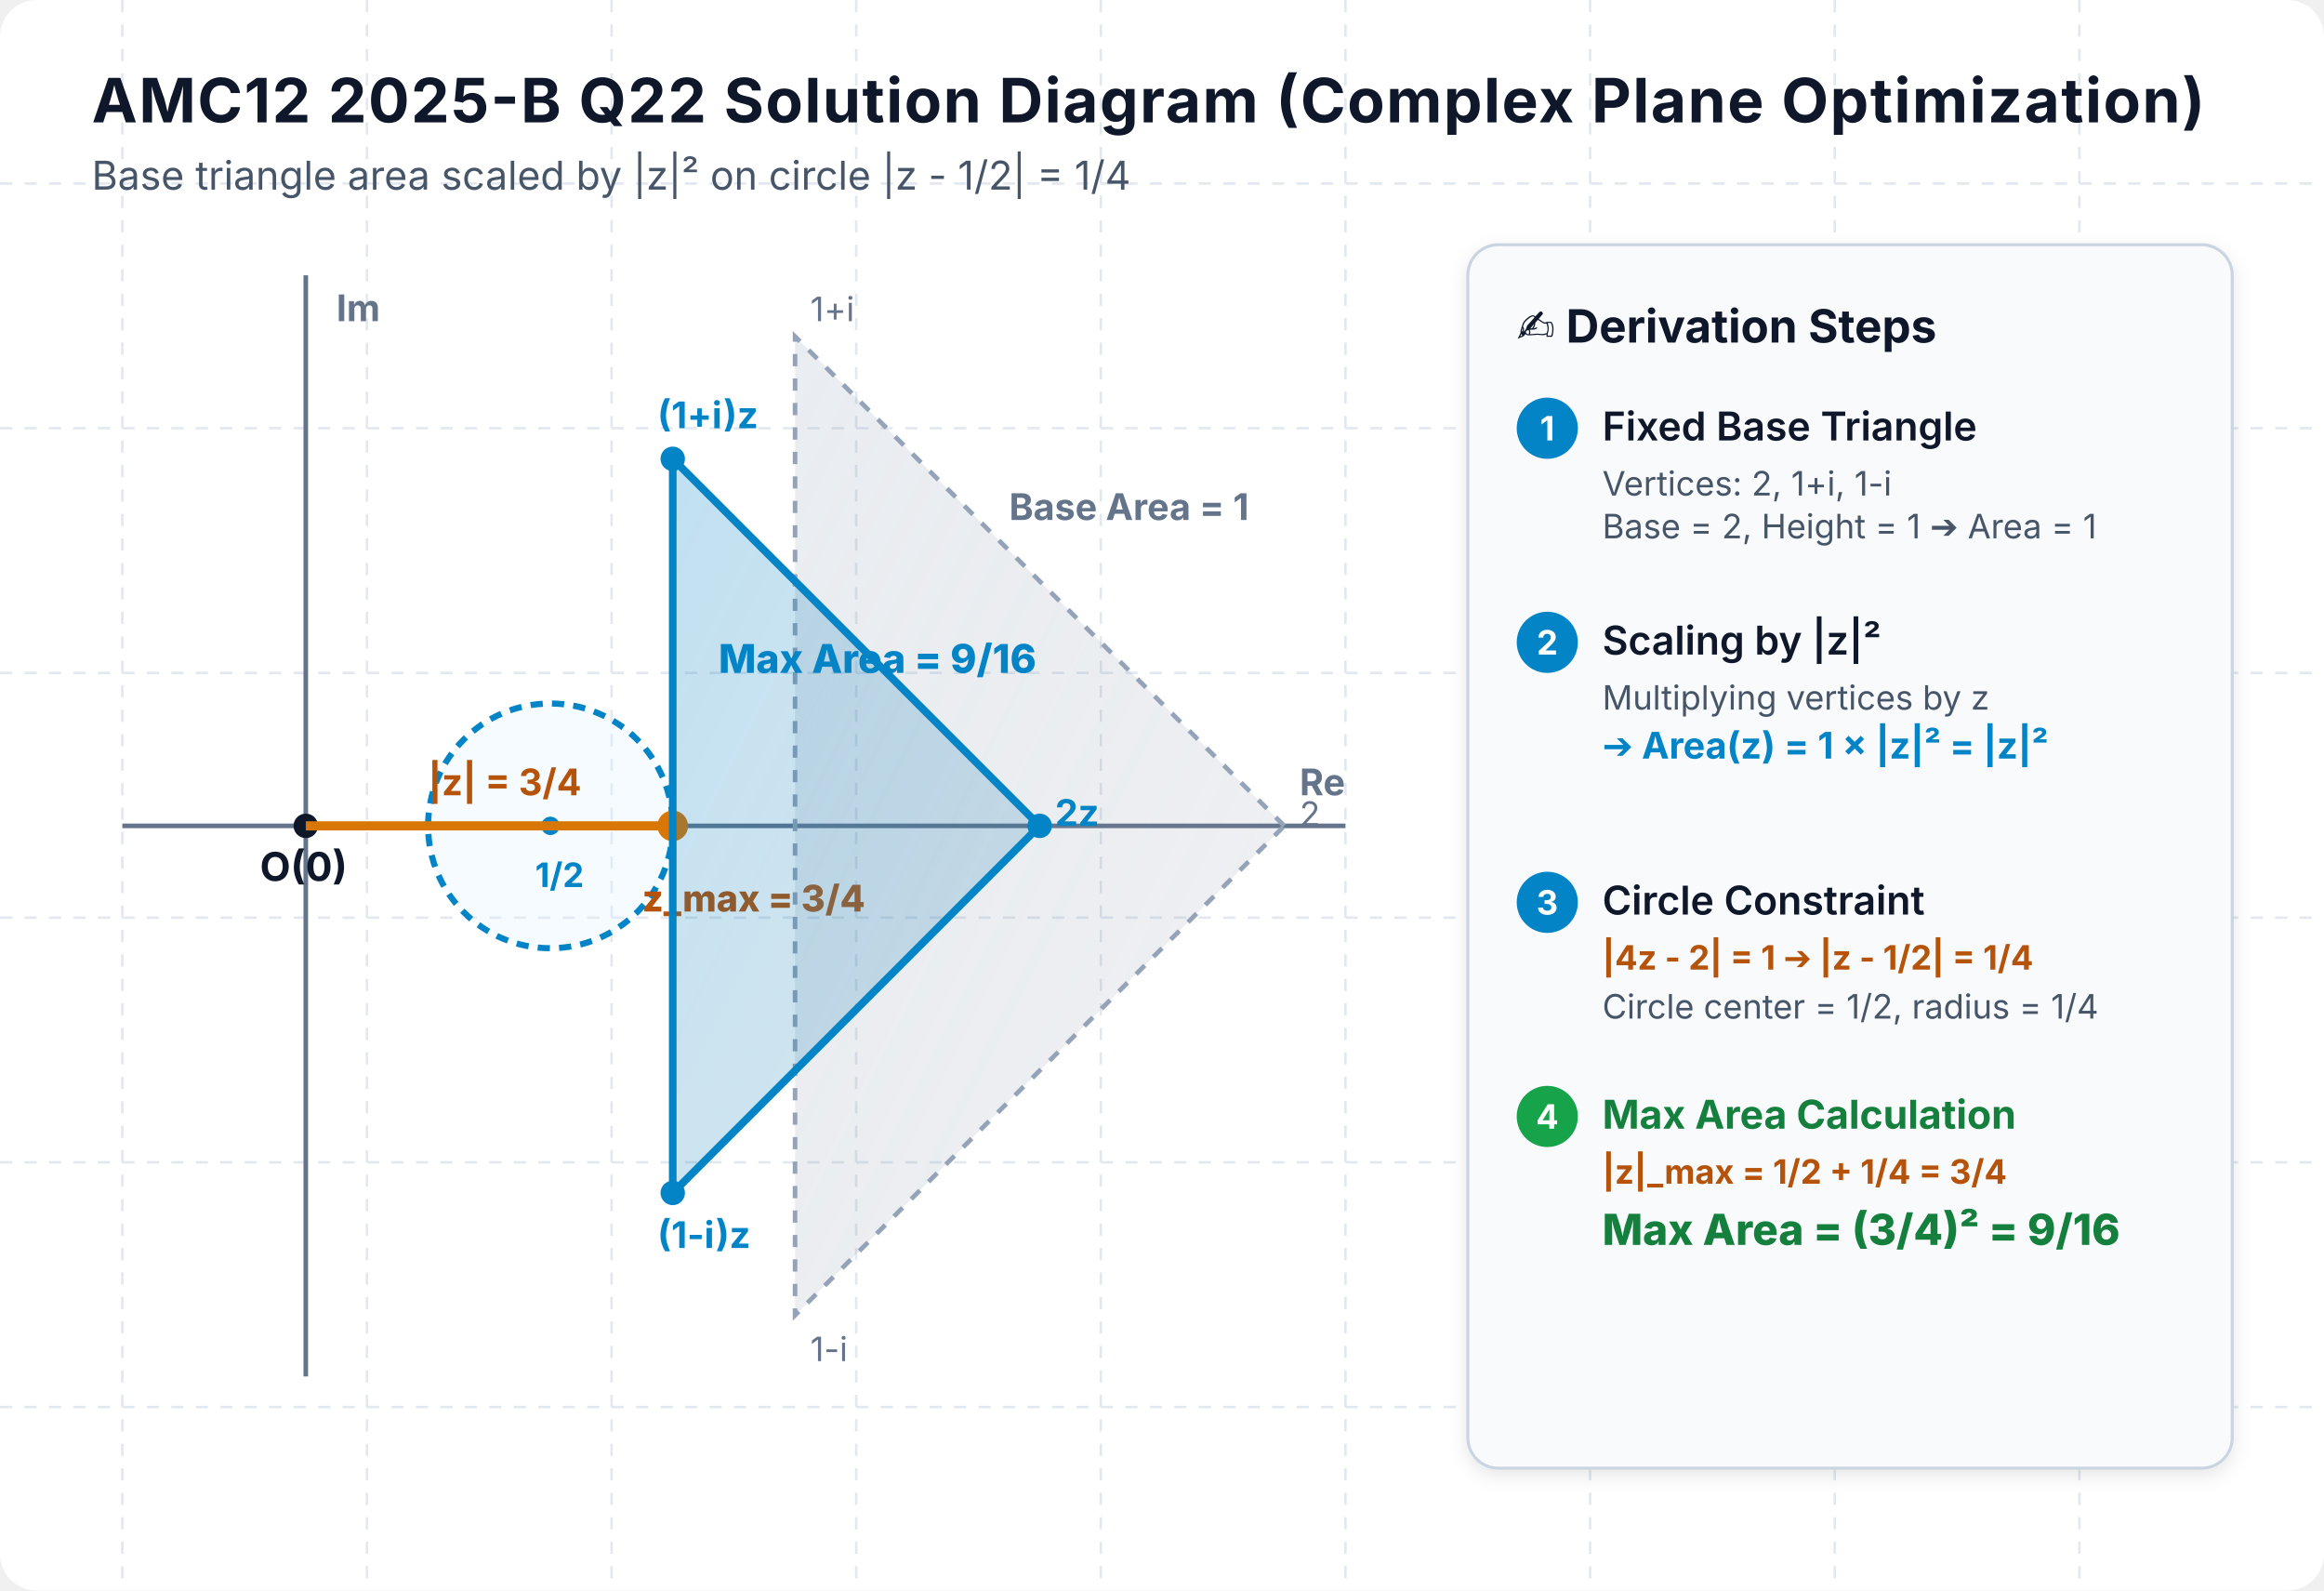
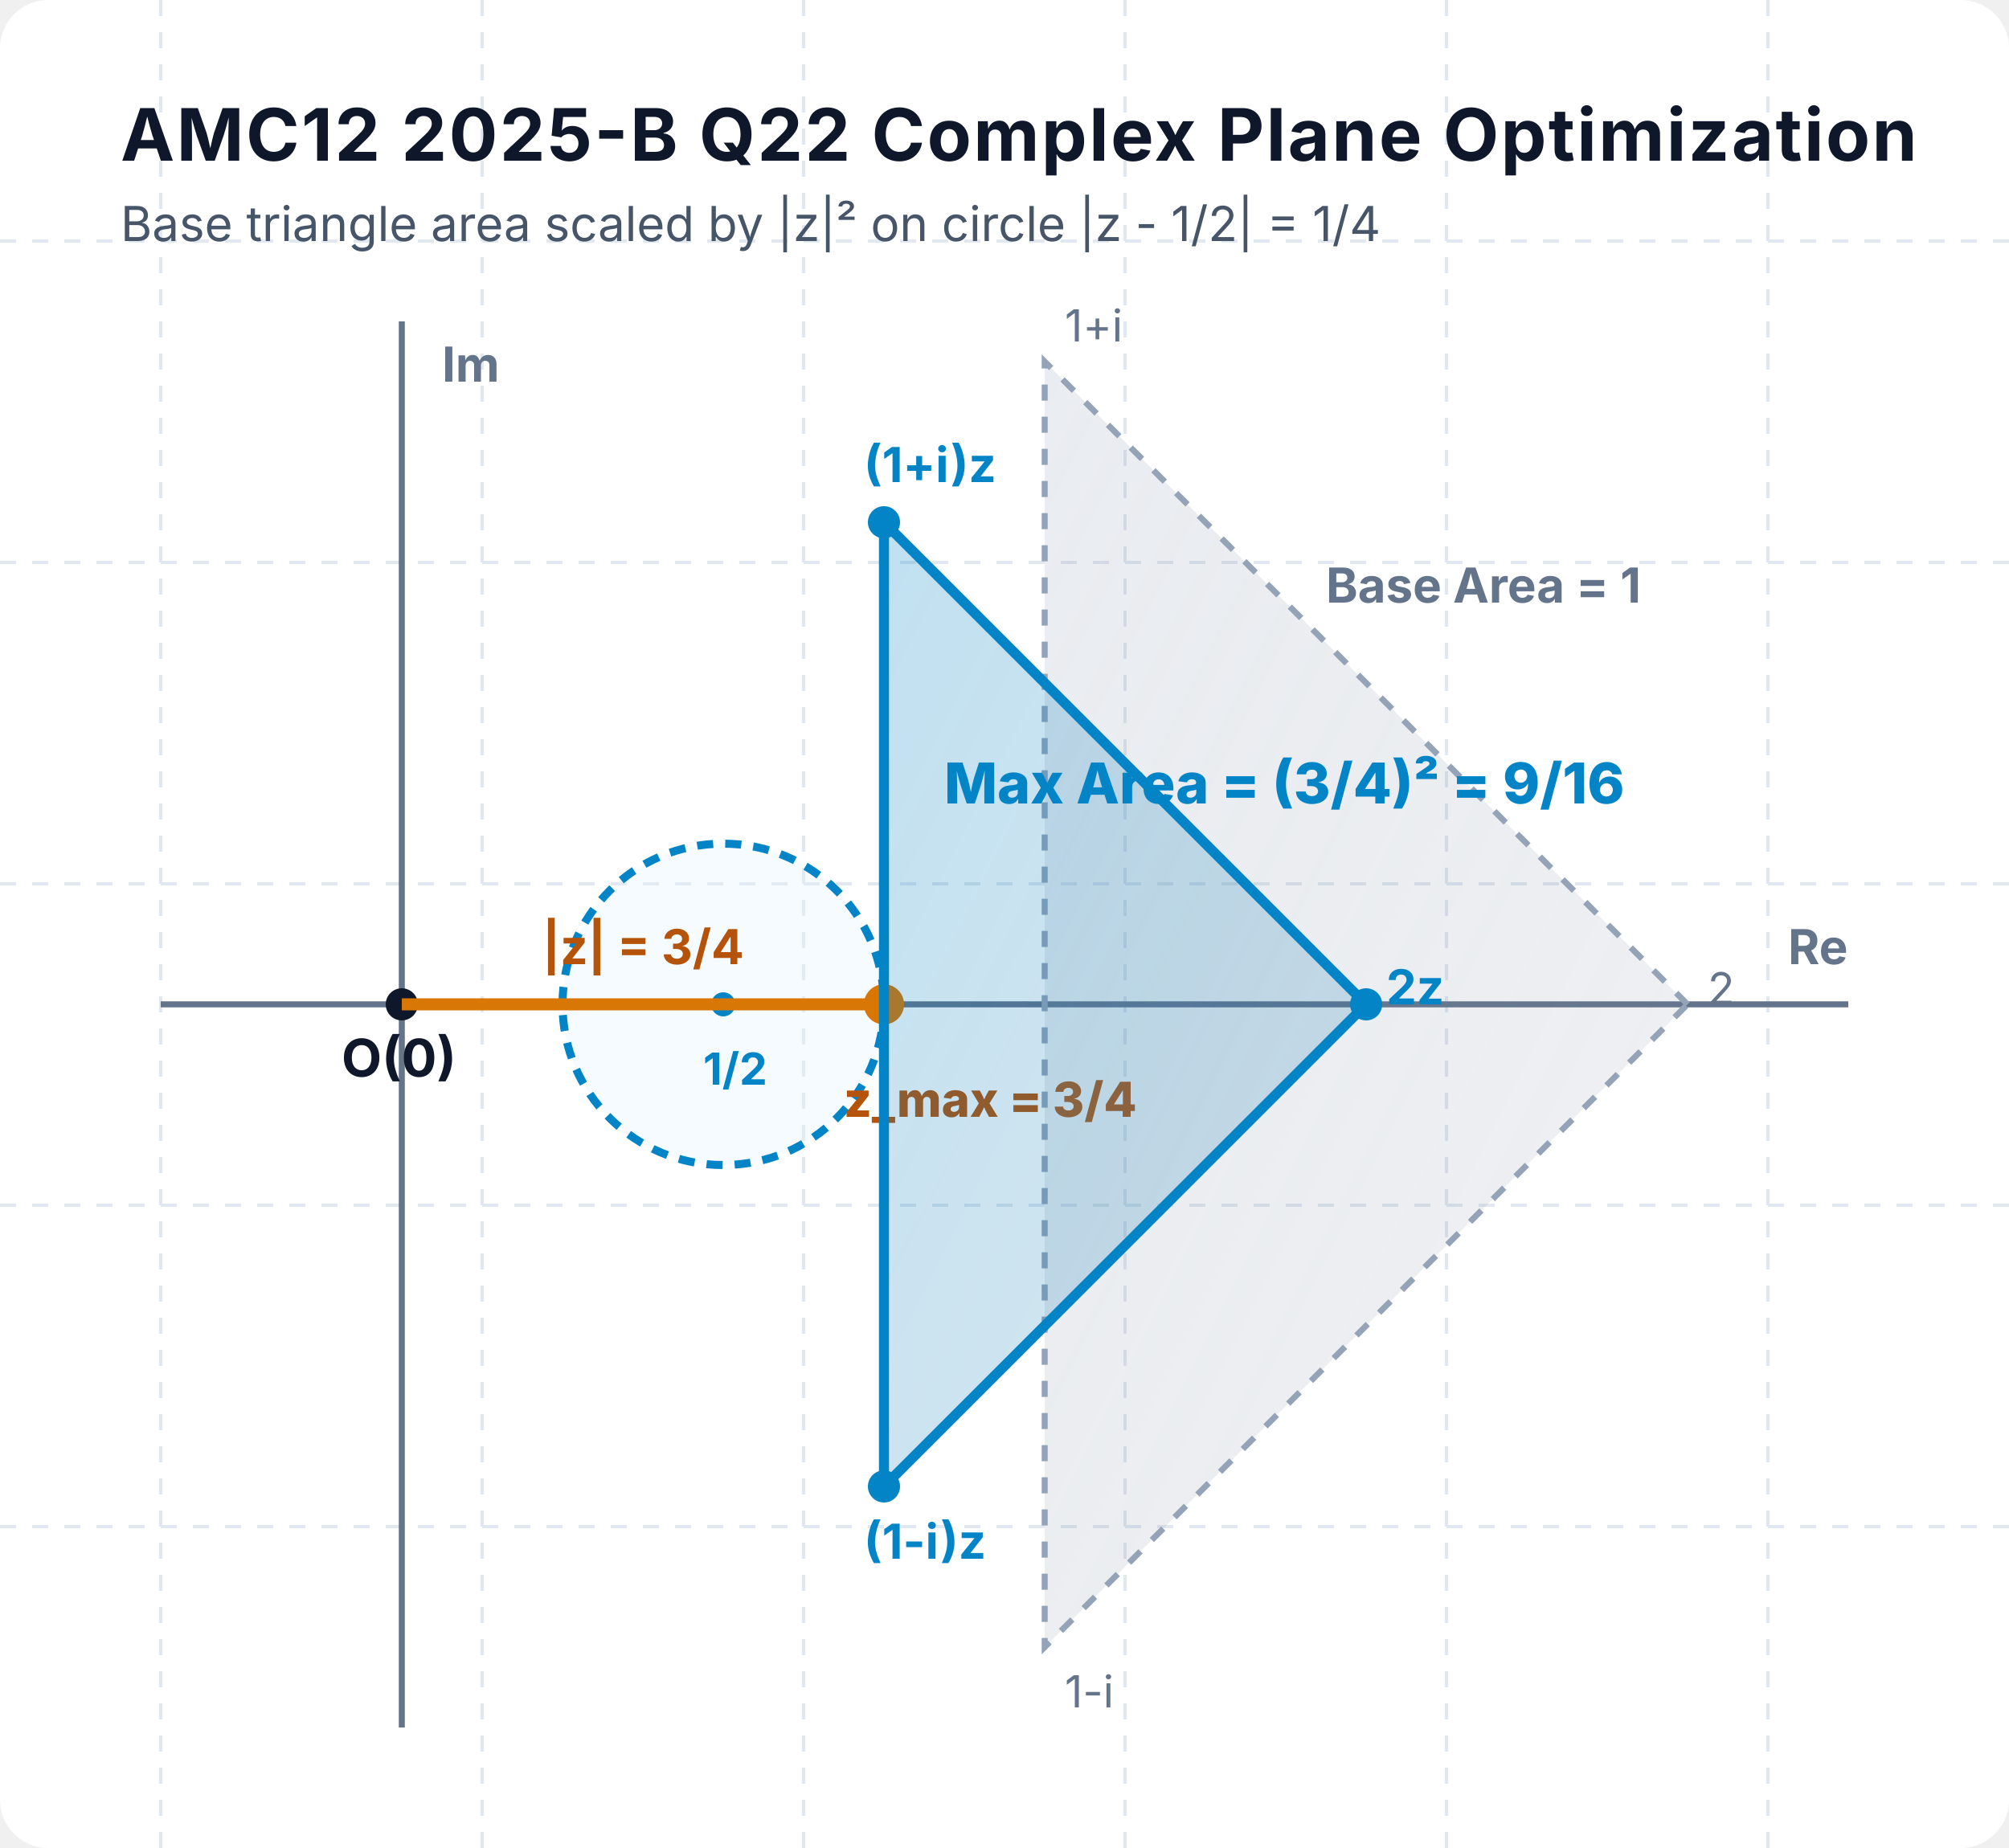
- <svg xmlns="http://www.w3.org/2000/svg" viewBox="0 0 760 520" width="100%" height="100%" style="background-color: #ffffff; font-family: system-ui, -apple-system, sans-serif;">
+ <svg xmlns="http://www.w3.org/2000/svg" viewBox="0 0 500 460" width="100%" height="100%" style="background-color: #ffffff; font-family: system-ui, -apple-system, sans-serif;">
  <defs>
    <linearGradient id="triGradBase" x1="0%" y1="0%" x2="100%" y2="100%">
      <stop offset="0%" stop-color="#94a3b8" stop-opacity="0.2" />
      <stop offset="100%" stop-color="#64748b" stop-opacity="0.1" />
    </linearGradient>
    <linearGradient id="triGradMax" x1="0%" y1="0%" x2="100%" y2="100%">
      <stop offset="0%" stop-color="#0284c7" stop-opacity="0.25" />
      <stop offset="100%" stop-color="#0369a1" stop-opacity="0.15" />
    </linearGradient>
-     <filter id="shadow" x="-10%" y="-10%" width="120%" height="120%">
-       <feDropShadow dx="0" dy="2" stdDeviation="3" flood-opacity="0.1" />
-     </filter>
  </defs>
-   <rect width="760" height="520" fill="#ffffff" rx="12" />
+   <rect width="500" height="460" fill="#ffffff" rx="12" />
  <g stroke="#e2e8f0" stroke-width="0.8" stroke-dasharray="4,4">
-     <line x1="40" y1="0" x2="40" y2="520" />
-     <line x1="120" y1="0" x2="120" y2="520" />
-     <line x1="200" y1="0" x2="200" y2="520" />
-     <line x1="280" y1="0" x2="280" y2="520" />
-     <line x1="360" y1="0" x2="360" y2="520" />
-     <line x1="440" y1="0" x2="440" y2="520" />
-     <line x1="520" y1="0" x2="520" y2="520" />
-     <line x1="600" y1="0" x2="600" y2="520" />
-     <line x1="680" y1="0" x2="680" y2="520" />
-     <line x1="0" y1="60" x2="760" y2="60" />
-     <line x1="0" y1="140" x2="760" y2="140" />
-     <line x1="0" y1="220" x2="760" y2="220" />
-     <line x1="0" y1="300" x2="760" y2="300" />
-     <line x1="0" y1="380" x2="760" y2="380" />
-     <line x1="0" y1="460" x2="760" y2="460" />
+     <line x1="40" y1="0" x2="40" y2="460" />
+     <line x1="120" y1="0" x2="120" y2="460" />
+     <line x1="200" y1="0" x2="200" y2="460" />
+     <line x1="280" y1="0" x2="280" y2="460" />
+     <line x1="360" y1="0" x2="360" y2="460" />
+     <line x1="440" y1="0" x2="440" y2="460" />
+     <line x1="0" y1="60" x2="500" y2="60" />
+     <line x1="0" y1="140" x2="500" y2="140" />
+     <line x1="0" y1="220" x2="500" y2="220" />
+     <line x1="0" y1="300" x2="500" y2="300" />
+     <line x1="0" y1="380" x2="500" y2="380" />
  </g>
-   <text x="30" y="40" fill="#0f172a" font-size="20" font-weight="700" letter-spacing="0.5">AMC12 2025-B Q22 Solution Diagram (Complex Plane Optimization)</text>
-   <text x="30" y="62" fill="#475569" font-size="13">Base triangle area scaled by |z|² on circle |z - 1/2| = 1/4</text>
+   <text x="30" y="40" fill="#0f172a" font-size="18" font-weight="700" letter-spacing="0.5">AMC12 2025-B Q22 Complex Plane Optimization</text>
+   <text x="30" y="60" fill="#475569" font-size="12">Base triangle area scaled by |z|² on circle |z - 1/2| = 1/4</text>
  <g transform="translate(0, 10)">
-     <line x1="40" y1="260" x2="440" y2="260" stroke="#64748b" stroke-width="1.5" />
-     <text x="425" y="250" fill="#64748b" font-size="12" font-weight="700">Re</text>
-     <line x1="100" y1="440" x2="100" y2="80" stroke="#64748b" stroke-width="1.5" />
-     <text x="110" y="95" fill="#64748b" font-size="12" font-weight="700">Im</text>
-     <circle cx="100" cy="260" r="4" fill="#0f172a" />
-     <text x="85" y="278" fill="#0f172a" font-size="13" font-weight="bold">O(0)</text>
-     <circle cx="180" cy="260" r="40" fill="#e0f2fe" fill-opacity="0.3" stroke="#0284c7" stroke-width="2" stroke-dasharray="4,3" />
-     <circle cx="180" cy="260" r="3" fill="#0284c7" />
-     <text x="175" y="280" fill="#0284c7" font-size="11" font-weight="bold">1/2</text>
-     <line x1="100" y1="260" x2="220" y2="260" stroke="#d97706" stroke-width="3" />
-     <circle cx="220" cy="260" r="5" fill="#d97706" />
-     <text x="210" y="288" fill="#b45309" font-size="12" font-weight="800">z_max = 3/4</text>
-     <text x="140" y="250" fill="#b45309" font-size="12" font-weight="bold">|z| = 3/4</text>
-     <polygon points="420,260 260,100 260,420" fill="url(#triGradBase)" stroke="#94a3b8" stroke-width="1.5" stroke-dasharray="4,4" />
-     <text x="425" y="260" fill="#64748b" font-size="11">2</text>
-     <text x="265" y="95" fill="#64748b" font-size="11">1+i</text>
-     <text x="265" y="435" fill="#64748b" font-size="11">1-i</text>
-     <text x="330" y="160" fill="#64748b" font-size="12" font-weight="bold">Base Area = 1</text>
-     <polygon points="340,260 220,140 220,380" fill="url(#triGradMax)" stroke="#0284c7" stroke-width="2.5" stroke-linejoin="round" />
-     <circle cx="340" cy="260" r="4" fill="#0284c7" />
-     <circle cx="220" cy="140" r="4" fill="#0284c7" />
-     <circle cx="220" cy="380" r="4" fill="#0284c7" />
-     <text x="345" y="260" fill="#0284c7" font-size="12" font-weight="bold">2z</text>
-     <text x="215" y="130" fill="#0284c7" font-size="12" font-weight="bold">(1+i)z</text>
-     <text x="215" y="398" fill="#0284c7" font-size="12" font-weight="bold">(1-i)z</text>
-     <text x="235" y="210" fill="#0284c7" font-size="13" font-weight="800">Max Area = 9/16</text>
-   </g>
-   <g transform="translate(480, 80)">
-     <rect x="0" y="0" width="250" height="400" fill="#f8fafc" rx="10" stroke="#cbd5e1" stroke-width="1" filter="url(#shadow)" />
-     <text x="16" y="32" fill="#0f172a" font-size="15" font-weight="700">✍️ Derivation Steps</text>
-     <g transform="translate(16, 50)">
-       <circle cx="10" cy="10" r="10" fill="#0284c7" />
-       <text x="10" y="14" fill="#ffffff" font-size="11" font-weight="bold" text-anchor="middle">1</text>
-       <text x="28" y="14" fill="#0f172a" font-size="13" font-weight="600">Fixed Base Triangle</text>
-       <text x="28" y="32" fill="#475569" font-size="11">Vertices: 2, 1+i, 1-i</text>
-       <text x="28" y="46" fill="#475569" font-size="11">Base = 2, Height = 1 ➔ Area = 1</text>
-     </g>
-     <g transform="translate(16, 120)">
-       <circle cx="10" cy="10" r="10" fill="#0284c7" />
-       <text x="10" y="14" fill="#ffffff" font-size="11" font-weight="bold" text-anchor="middle">2</text>
-       <text x="28" y="14" fill="#0f172a" font-size="13" font-weight="600">Scaling by |z|²</text>
-       <text x="28" y="32" fill="#475569" font-size="11">Multiplying vertices by z</text>
-       <text x="28" y="48" fill="#0284c7" font-size="12" font-weight="bold">➔ Area(z) = 1 × |z|² = |z|²</text>
-     </g>
-     <g transform="translate(16, 205)">
-       <circle cx="10" cy="10" r="10" fill="#0284c7" />
-       <text x="10" y="14" fill="#ffffff" font-size="11" font-weight="bold" text-anchor="middle">3</text>
-       <text x="28" y="14" fill="#0f172a" font-size="13" font-weight="600">Circle Constraint</text>
-       <text x="28" y="32" fill="#b45309" font-size="11" font-weight="bold">|4z - 2| = 1 ➔ |z - 1/2| = 1/4</text>
-       <text x="28" y="48" fill="#475569" font-size="11">Circle center = 1/2, radius = 1/4</text>
-     </g>
-     <g transform="translate(16, 275)">
-       <circle cx="10" cy="10" r="10" fill="#16a34a" />
-       <text x="10" y="14" fill="#ffffff" font-size="11" font-weight="bold" text-anchor="middle">4</text>
-       <text x="28" y="14" fill="#15803d" font-size="13" font-weight="700">Max Area Calculation</text>
-       <text x="28" y="32" fill="#b45309" font-size="11" font-weight="bold">|z|_max = 1/2 + 1/4 = 3/4</text>
-       <text x="28" y="52" fill="#15803d" font-size="14" font-weight="800">Max Area = (3/4)² = 9/16</text>
-     </g>
+     <line x1="40" y1="240" x2="460" y2="240" stroke="#64748b" stroke-width="1.5" />
+     <text x="445" y="230" fill="#64748b" font-size="12" font-weight="700">Re</text>
+     <line x1="100" y1="420" x2="100" y2="70" stroke="#64748b" stroke-width="1.5" />
+     <text x="110" y="85" fill="#64748b" font-size="12" font-weight="700">Im</text>
+     <circle cx="100" cy="240" r="4" fill="#0f172a" />
+     <text x="85" y="258" fill="#0f172a" font-size="13" font-weight="bold">O(0)</text>
+     <circle cx="180" cy="240" r="40" fill="#e0f2fe" fill-opacity="0.3" stroke="#0284c7" stroke-width="2" stroke-dasharray="4,3" />
+     <circle cx="180" cy="240" r="3" fill="#0284c7" />
+     <text x="175" y="260" fill="#0284c7" font-size="11" font-weight="bold">1/2</text>
+     <line x1="100" y1="240" x2="220" y2="240" stroke="#d97706" stroke-width="3" />
+     <circle cx="220" cy="240" r="5" fill="#d97706" />
+     <text x="210" y="268" fill="#b45309" font-size="12" font-weight="800">z_max = 3/4</text>
+     <text x="135" y="230" fill="#b45309" font-size="12" font-weight="bold">|z| = 3/4</text>
+     <polygon points="420,240 260,80 260,400" fill="url(#triGradBase)" stroke="#94a3b8" stroke-width="1.5" stroke-dasharray="4,4" />
+     <text x="425" y="240" fill="#64748b" font-size="11">2</text>
+     <text x="265" y="75" fill="#64748b" font-size="11">1+i</text>
+     <text x="265" y="415" fill="#64748b" font-size="11">1-i</text>
+     <text x="330" y="140" fill="#64748b" font-size="12" font-weight="bold">Base Area = 1</text>
+     <polygon points="340,240 220,120 220,360" fill="url(#triGradMax)" stroke="#0284c7" stroke-width="2.5" stroke-linejoin="round" />
+     <circle cx="340" cy="240" r="4" fill="#0284c7" />
+     <circle cx="220" cy="120" r="4" fill="#0284c7" />
+     <circle cx="220" cy="360" r="4" fill="#0284c7" />
+     <text x="345" y="240" fill="#0284c7" font-size="12" font-weight="bold">2z</text>
+     <text x="215" y="110" fill="#0284c7" font-size="12" font-weight="bold">(1+i)z</text>
+     <text x="215" y="378" fill="#0284c7" font-size="12" font-weight="bold">(1-i)z</text>
+     <text x="235" y="190" fill="#0284c7" font-size="14" font-weight="800">Max Area = (3/4)² = 9/16</text>
  </g>
</svg>
